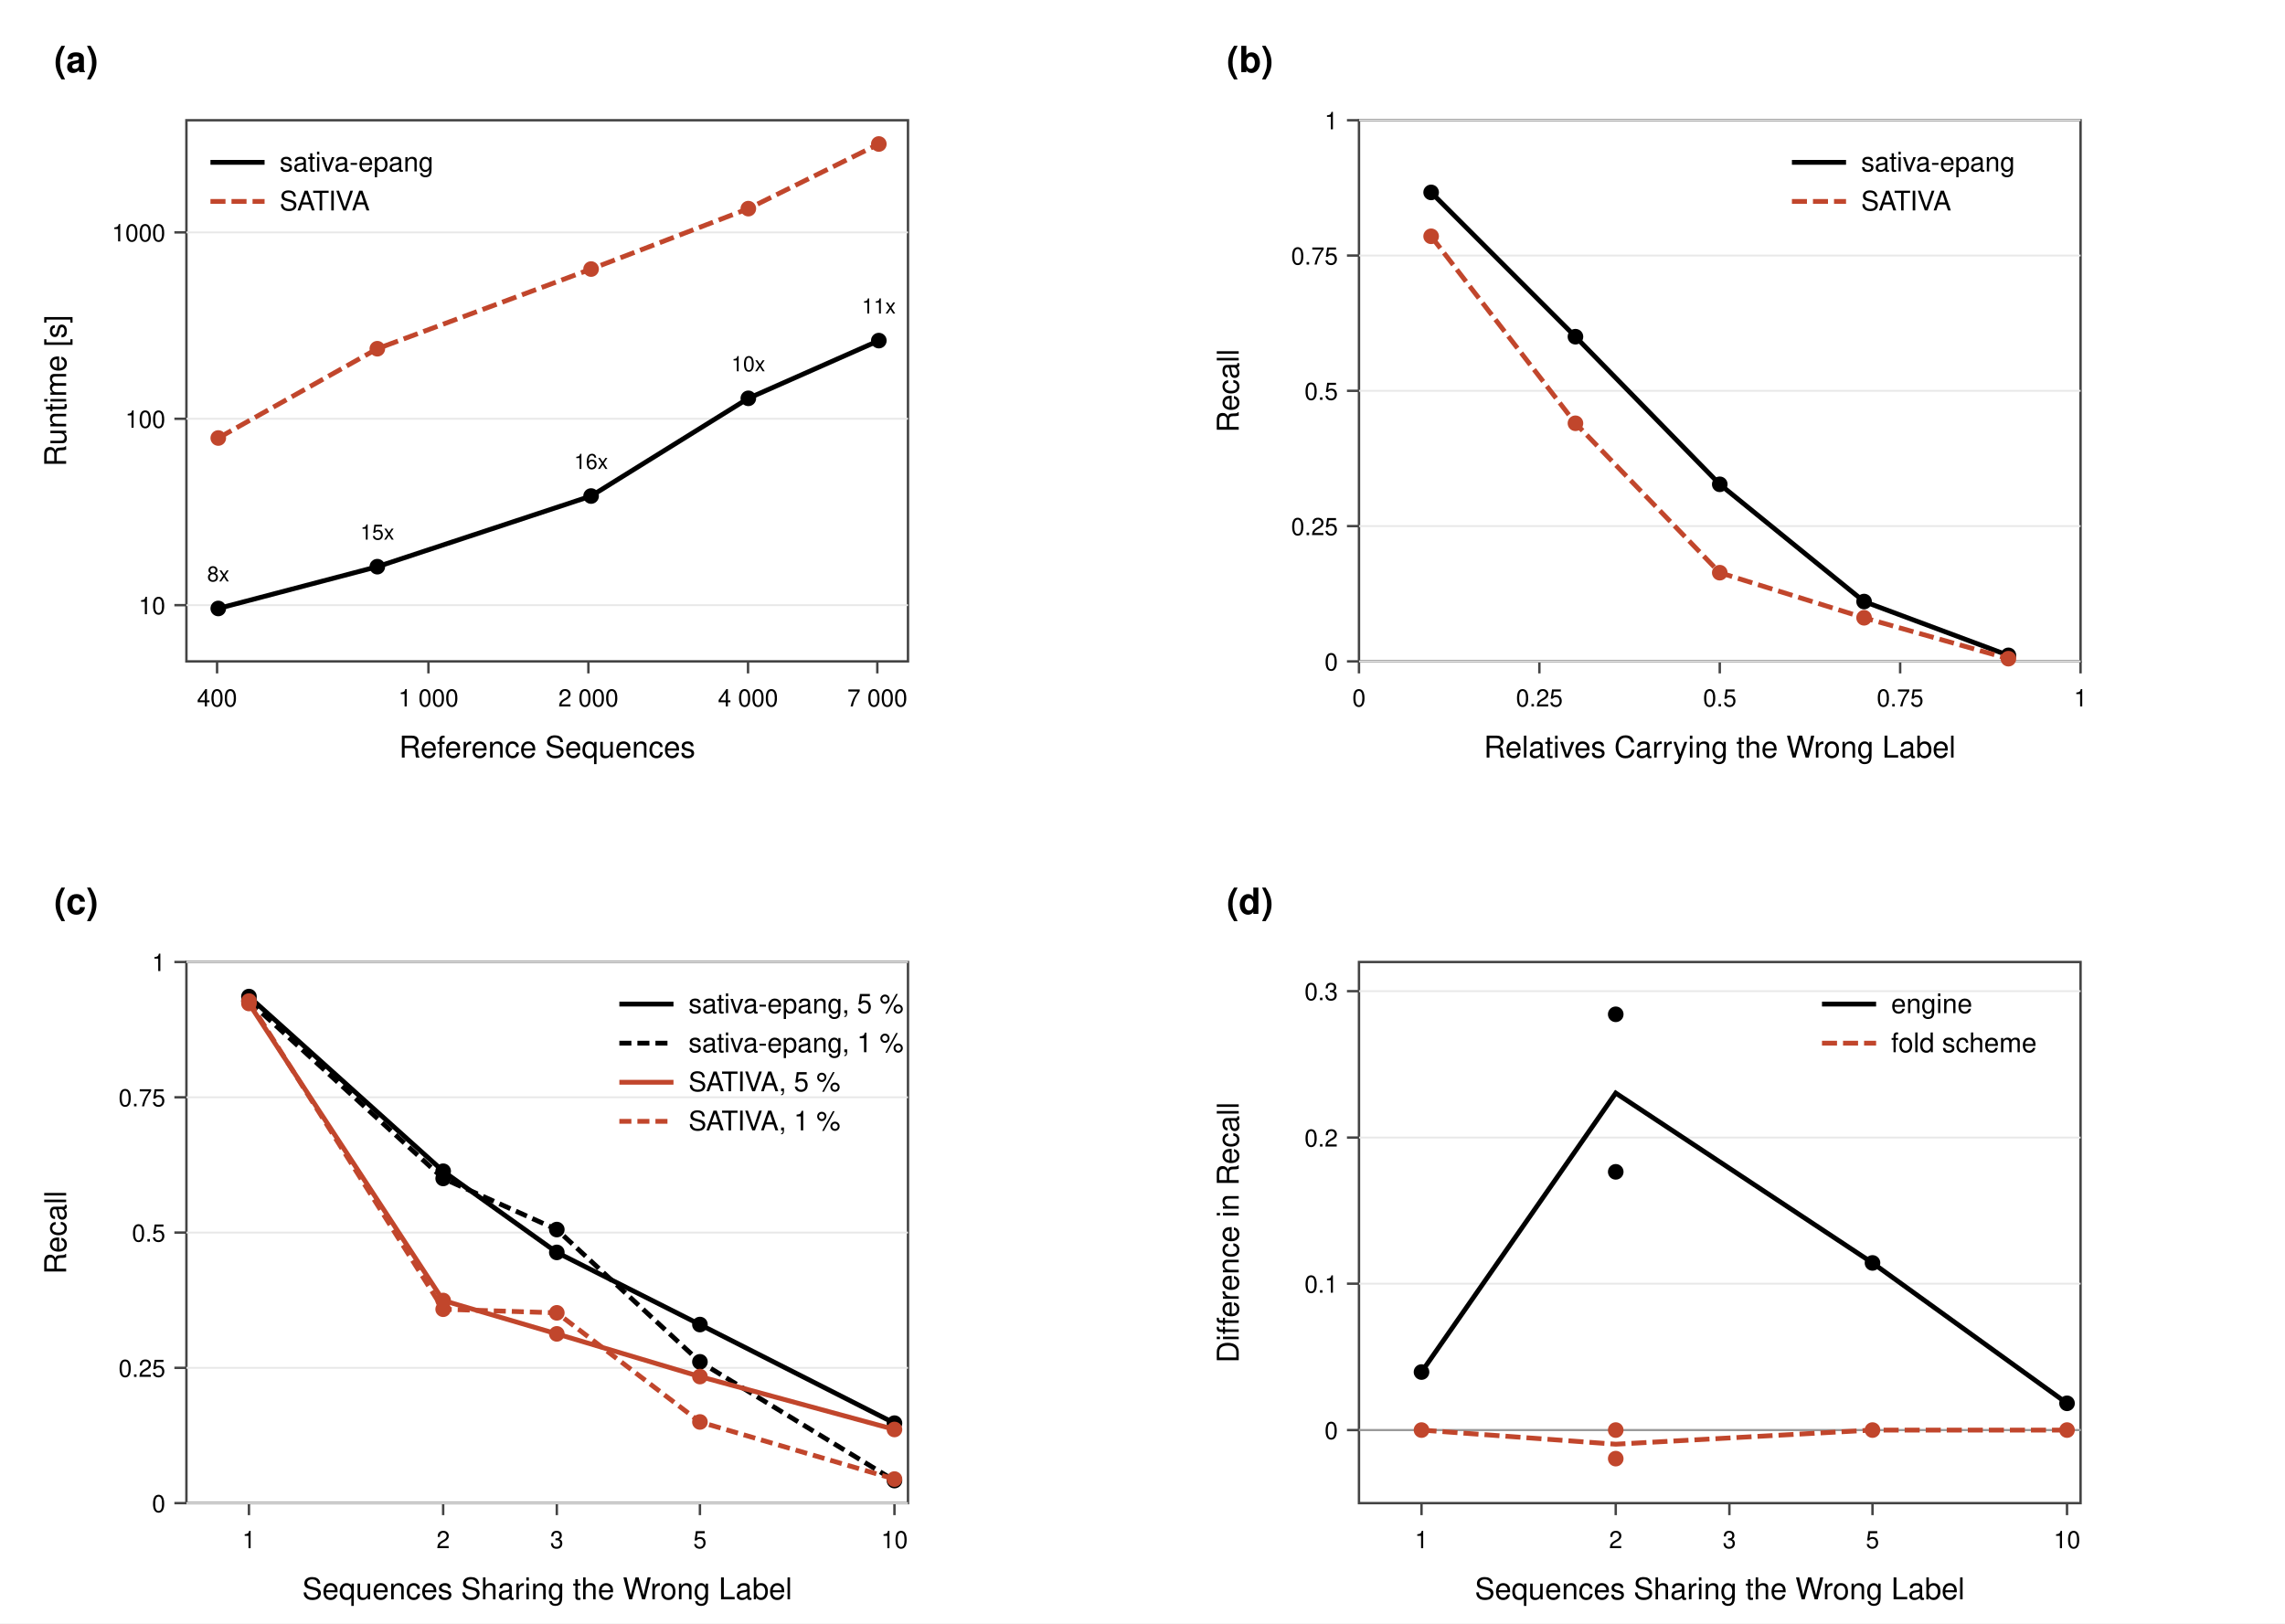
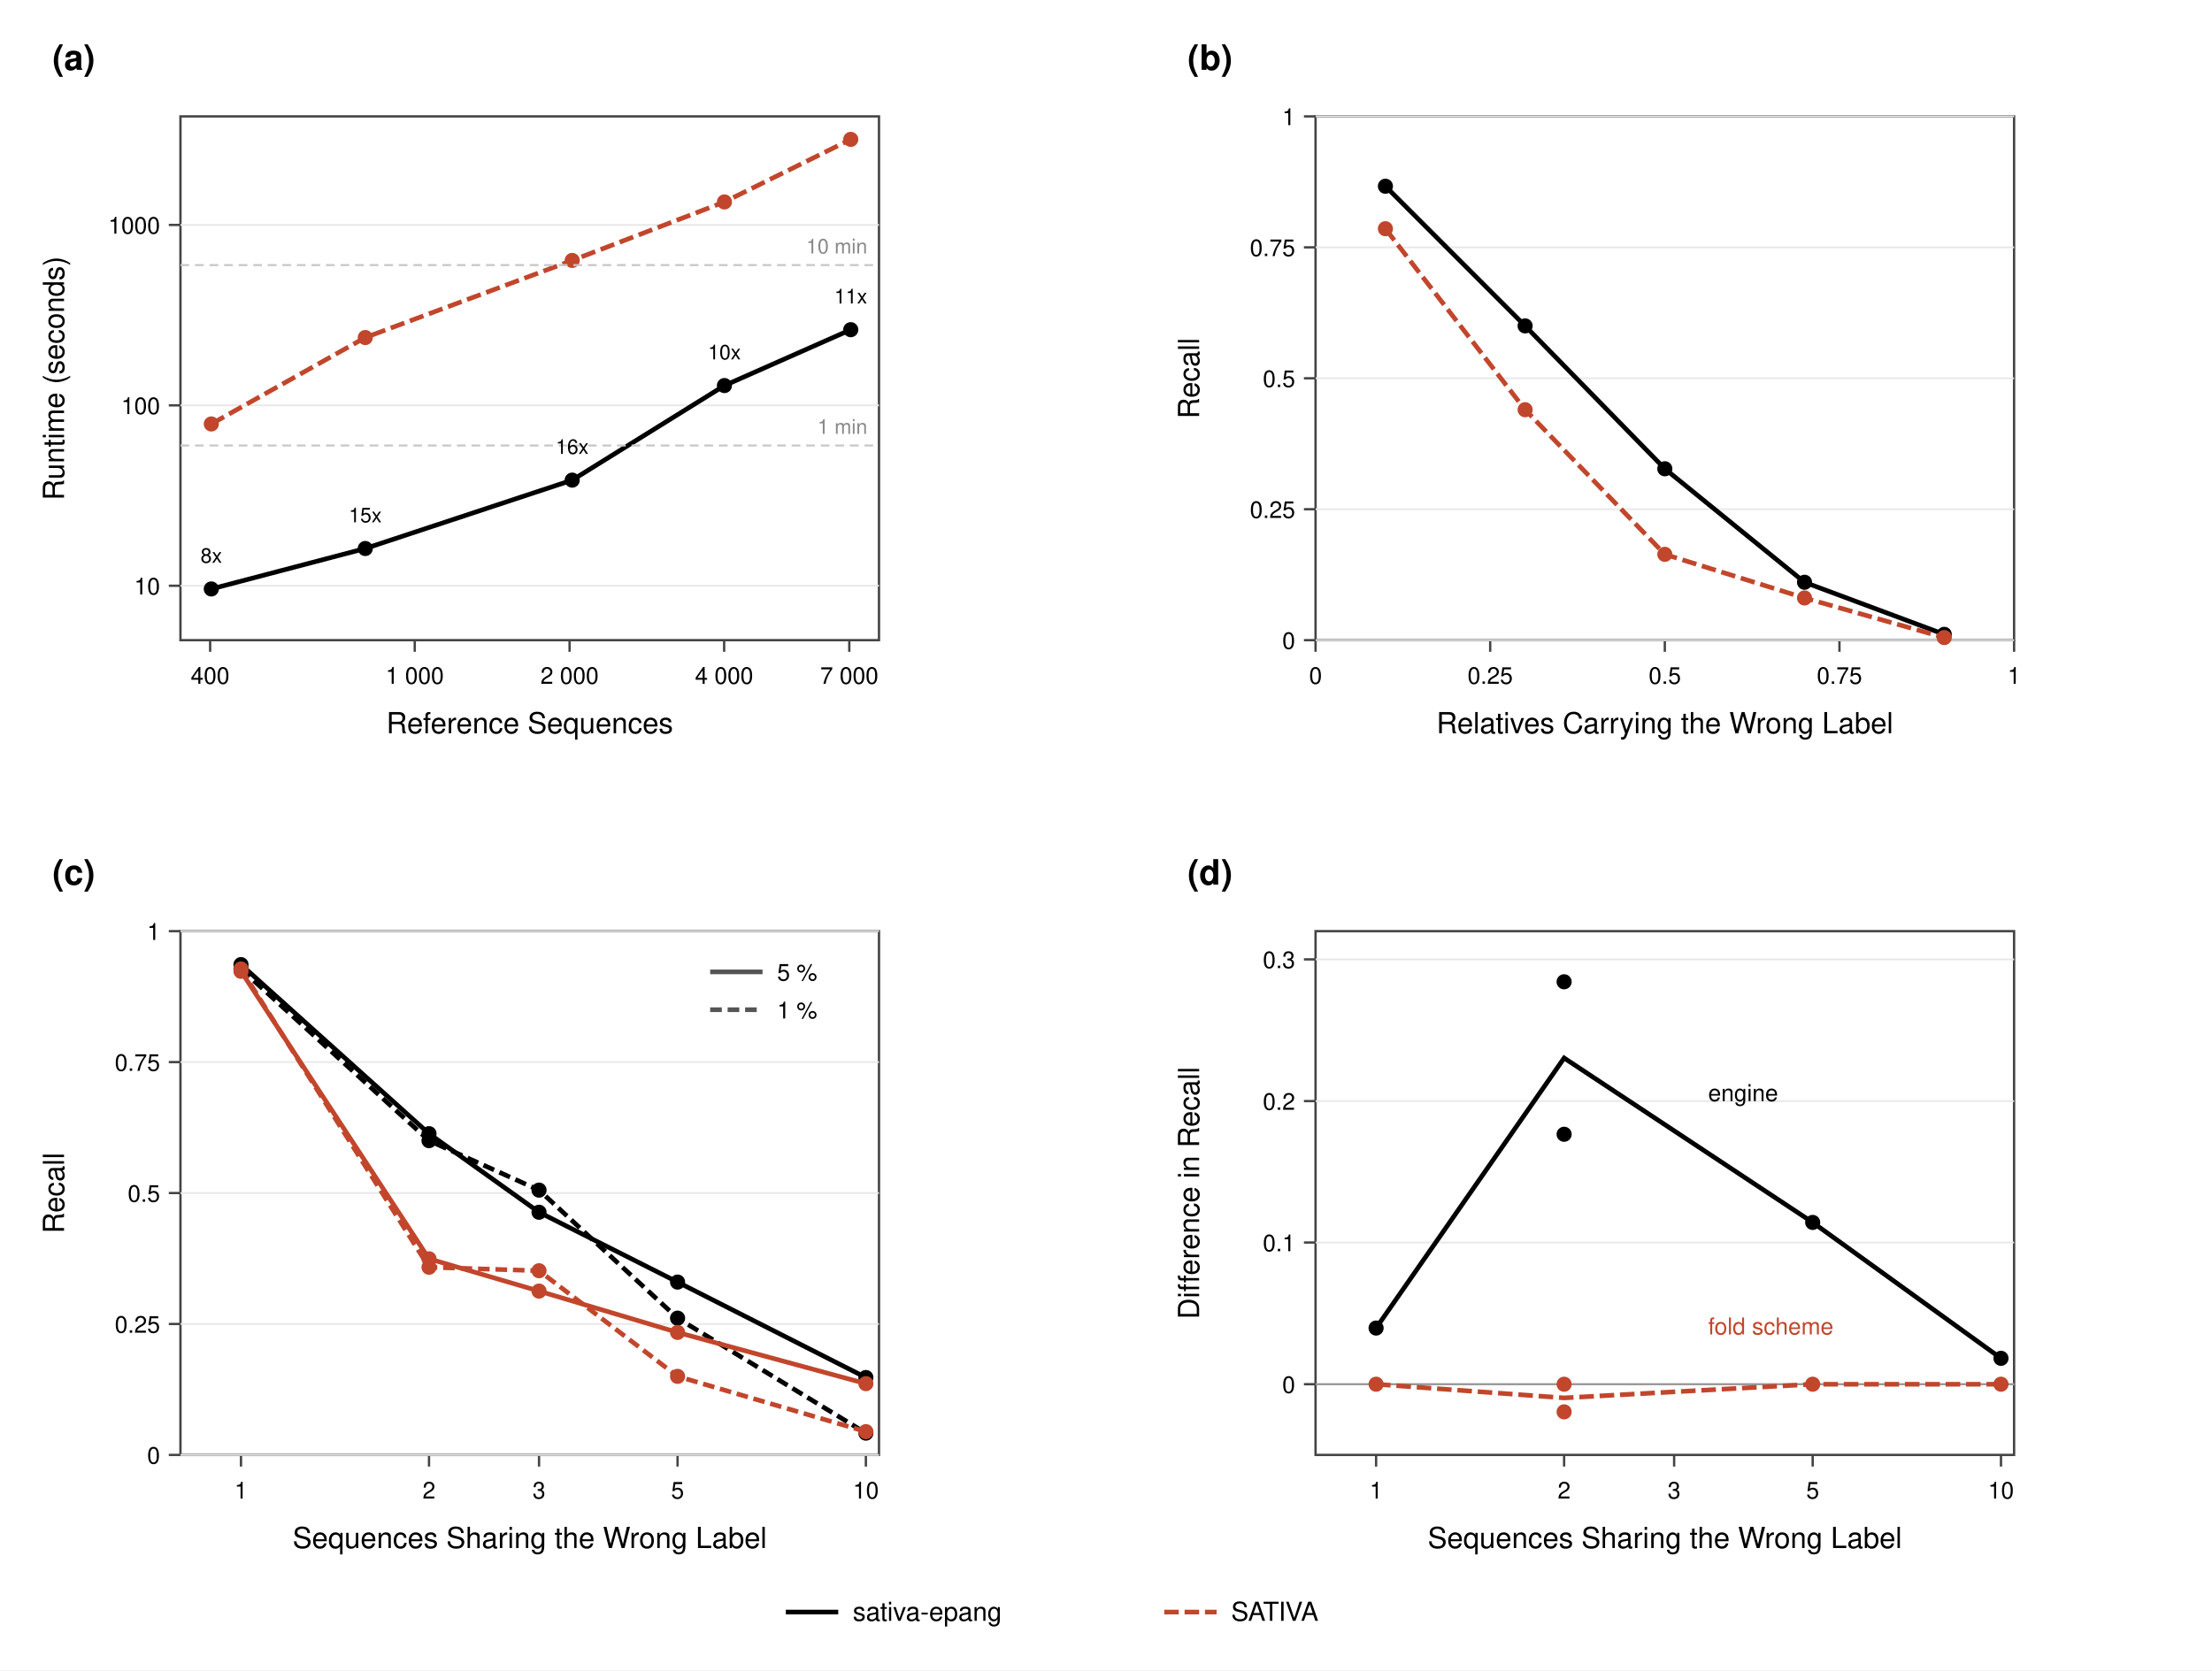
- <svg xmlns="http://www.w3.org/2000/svg" width="760" height="540" viewBox="0 0 760 540" font-family="Helvetica,Arial,sans-serif">
-   <rect width="760" height="540" fill="#fff" />
+ <svg xmlns="http://www.w3.org/2000/svg" width="760" height="574" viewBox="0 0 760 574" font-family="Helvetica,Arial,sans-serif">
+   <rect width="760" height="574" fill="#fff" />
  <rect x="62" y="40" width="240" height="180" fill="none" stroke="#444" stroke-width="0.8" />
  <text x="18.0" y="24.0" font-size="12" fill="#000" font-weight="bold" text-anchor="start">(a)</text>
  <text x="182.0" y="252.0" font-size="10" fill="#000" font-weight="normal" text-anchor="middle">Reference Sequences</text>
-   <text x="22.0" y="130.0" font-size="10" fill="#000" font-weight="normal" text-anchor="middle" transform="rotate(-90 22.0 130.0)">Runtime  [s]</text>
+   <text x="22.0" y="130.0" font-size="10" fill="#000" font-weight="normal" text-anchor="middle" transform="rotate(-90 22.0 130.0)">Runtime (seconds)</text>
  <line x1="72.2" y1="220" x2="72.2" y2="224" stroke="#444" stroke-width="0.8" />
  <text x="72.2" y="235.0" font-size="8" fill="#000" font-weight="normal" text-anchor="middle">400</text>
  <line x1="142.5" y1="220" x2="142.5" y2="224" stroke="#444" stroke-width="0.8" />
  <text x="142.5" y="235.0" font-size="8" fill="#000" font-weight="normal" text-anchor="middle">1 000</text>
  <line x1="195.7" y1="220" x2="195.7" y2="224" stroke="#444" stroke-width="0.8" />
  <text x="195.7" y="235.0" font-size="8" fill="#000" font-weight="normal" text-anchor="middle">2 000</text>
  <line x1="248.8" y1="220" x2="248.8" y2="224" stroke="#444" stroke-width="0.8" />
  <text x="248.8" y="235.0" font-size="8" fill="#000" font-weight="normal" text-anchor="middle">4 000</text>
  <line x1="291.8" y1="220" x2="291.8" y2="224" stroke="#444" stroke-width="0.8" />
  <text x="291.8" y="235.0" font-size="8" fill="#000" font-weight="normal" text-anchor="middle">7 000</text>
  <line x1="62" y1="201.3" x2="302" y2="201.3" stroke="#e8e8e8" stroke-width="0.6" />
  <line x1="58" y1="201.3" x2="62" y2="201.3" stroke="#444" stroke-width="0.8" />
  <text x="55.0" y="204.3" font-size="8" fill="#000" font-weight="normal" text-anchor="end">10</text>
  <line x1="62" y1="139.3" x2="302" y2="139.3" stroke="#e8e8e8" stroke-width="0.6" />
  <line x1="58" y1="139.3" x2="62" y2="139.3" stroke="#444" stroke-width="0.8" />
  <text x="55.0" y="142.3" font-size="8" fill="#000" font-weight="normal" text-anchor="end">100</text>
  <line x1="62" y1="77.3" x2="302" y2="77.3" stroke="#e8e8e8" stroke-width="0.6" />
  <line x1="58" y1="77.3" x2="62" y2="77.3" stroke="#444" stroke-width="0.8" />
  <text x="55.0" y="80.3" font-size="8" fill="#000" font-weight="normal" text-anchor="end">1000</text>
  <path d="M72.6,145.7 L125.5,116.0 L196.6,89.5 L248.9,69.4 L292.3,47.9" fill="none" stroke="#c1462c" stroke-width="1.6" stroke-dasharray="5 2" />
  <circle cx="72.6" cy="145.7" r="2.6" fill="#c1462c" />
  <circle cx="125.5" cy="116.0" r="2.6" fill="#c1462c" />
  <circle cx="196.6" cy="89.5" r="2.6" fill="#c1462c" />
  <circle cx="248.9" cy="69.4" r="2.6" fill="#c1462c" />
  <circle cx="292.3" cy="47.9" r="2.6" fill="#c1462c" />
  <path d="M72.6,202.4 L125.5,188.5 L196.6,165.0 L248.9,132.5 L292.3,113.3" fill="none" stroke="#000000" stroke-width="1.6" />
  <circle cx="72.6" cy="202.4" r="2.6" fill="#000000" />
  <circle cx="125.5" cy="188.5" r="2.6" fill="#000000" />
  <circle cx="196.6" cy="165.0" r="2.6" fill="#000000" />
  <circle cx="248.9" cy="132.5" r="2.6" fill="#000000" />
  <circle cx="292.3" cy="113.3" r="2.6" fill="#000000" />
-   <line x1="70" y1="54" x2="88" y2="54" stroke="#000000" stroke-width="1.6" />
-   <text x="93.0" y="57.0" font-size="9" fill="#000" font-weight="normal" text-anchor="start">sativa-epang</text>
-   <line x1="70" y1="67" x2="88" y2="67" stroke="#c1462c" stroke-width="1.6" stroke-dasharray="5 2" />
-   <text x="93.0" y="70.0" font-size="9" fill="#000" font-weight="normal" text-anchor="start">SATIVA</text>
+   <line x1="62" y1="153.1" x2="302" y2="153.1" stroke="#c8c8c8" stroke-width="0.7" stroke-dasharray="3 2" />
+   <text x="298.0" y="149.1" font-size="7" fill="#888" font-weight="normal" text-anchor="end">1 min</text>
+   <line x1="62" y1="91.1" x2="302" y2="91.1" stroke="#c8c8c8" stroke-width="0.7" stroke-dasharray="3 2" />
+   <text x="298.0" y="87.1" font-size="7" fill="#888" font-weight="normal" text-anchor="end">10 min</text>
  <text x="72.6" y="193.4" font-size="7" fill="#000000" font-weight="normal" text-anchor="middle">8x</text>
  <text x="125.5" y="179.5" font-size="7" fill="#000000" font-weight="normal" text-anchor="middle">15x</text>
  <text x="196.6" y="156.0" font-size="7" fill="#000000" font-weight="normal" text-anchor="middle">16x</text>
  <text x="248.9" y="123.5" font-size="7" fill="#000000" font-weight="normal" text-anchor="middle">10x</text>
  <text x="292.3" y="104.3" font-size="7" fill="#000000" font-weight="normal" text-anchor="middle">11x</text>
  <rect x="452" y="40" width="240" height="180" fill="none" stroke="#444" stroke-width="0.8" />
  <text x="408.0" y="24.0" font-size="12" fill="#000" font-weight="bold" text-anchor="start">(b)</text>
  <text x="572.0" y="252.0" font-size="10" fill="#000" font-weight="normal" text-anchor="middle">Relatives Carrying the Wrong Label</text>
  <text x="412.0" y="130.0" font-size="10" fill="#000" font-weight="normal" text-anchor="middle" transform="rotate(-90 412.0 130.0)">Recall</text>
  <line x1="452.0" y1="220" x2="452.0" y2="224" stroke="#444" stroke-width="0.8" />
  <text x="452.0" y="235.0" font-size="8" fill="#000" font-weight="normal" text-anchor="middle">0</text>
  <line x1="512.0" y1="220" x2="512.0" y2="224" stroke="#444" stroke-width="0.8" />
  <text x="512.0" y="235.0" font-size="8" fill="#000" font-weight="normal" text-anchor="middle">0.25</text>
  <line x1="572.0" y1="220" x2="572.0" y2="224" stroke="#444" stroke-width="0.8" />
  <text x="572.0" y="235.0" font-size="8" fill="#000" font-weight="normal" text-anchor="middle">0.5</text>
  <line x1="632.0" y1="220" x2="632.0" y2="224" stroke="#444" stroke-width="0.8" />
  <text x="632.0" y="235.0" font-size="8" fill="#000" font-weight="normal" text-anchor="middle">0.75</text>
  <line x1="692.0" y1="220" x2="692.0" y2="224" stroke="#444" stroke-width="0.8" />
  <text x="692.0" y="235.0" font-size="8" fill="#000" font-weight="normal" text-anchor="middle">1</text>
  <line x1="452" y1="220.0" x2="692" y2="220.0" stroke="#e8e8e8" stroke-width="0.6" />
  <line x1="448" y1="220.0" x2="452" y2="220.0" stroke="#444" stroke-width="0.8" />
  <text x="445.0" y="223.0" font-size="8" fill="#000" font-weight="normal" text-anchor="end">0</text>
  <line x1="452" y1="175.0" x2="692" y2="175.0" stroke="#e8e8e8" stroke-width="0.6" />
  <line x1="448" y1="175.0" x2="452" y2="175.0" stroke="#444" stroke-width="0.8" />
  <text x="445.0" y="178.0" font-size="8" fill="#000" font-weight="normal" text-anchor="end">0.25</text>
  <line x1="452" y1="130.0" x2="692" y2="130.0" stroke="#e8e8e8" stroke-width="0.6" />
  <line x1="448" y1="130.0" x2="452" y2="130.0" stroke="#444" stroke-width="0.8" />
  <text x="445.0" y="133.0" font-size="8" fill="#000" font-weight="normal" text-anchor="end">0.5</text>
  <line x1="452" y1="85.0" x2="692" y2="85.0" stroke="#e8e8e8" stroke-width="0.6" />
  <line x1="448" y1="85.0" x2="452" y2="85.0" stroke="#444" stroke-width="0.8" />
  <text x="445.0" y="88.0" font-size="8" fill="#000" font-weight="normal" text-anchor="end">0.75</text>
  <line x1="452" y1="40.0" x2="692" y2="40.0" stroke="#e8e8e8" stroke-width="0.6" />
  <line x1="448" y1="40.0" x2="452" y2="40.0" stroke="#444" stroke-width="0.8" />
  <text x="445.0" y="43.0" font-size="8" fill="#000" font-weight="normal" text-anchor="end">1</text>
  <path d="M476.0,64.0 L524.0,112.0 L572.0,161.1 L620.0,200.1 L668.0,218.0" fill="none" stroke="#000000" stroke-width="1.6" />
  <circle cx="476.0" cy="64.0" r="2.6" fill="#000000" />
  <circle cx="524.0" cy="112.0" r="2.6" fill="#000000" />
  <circle cx="572.0" cy="161.1" r="2.6" fill="#000000" />
  <circle cx="620.0" cy="200.1" r="2.6" fill="#000000" />
  <circle cx="668.0" cy="218.0" r="2.6" fill="#000000" />
  <path d="M476.0,78.6 L524.0,140.8 L572.0,190.5 L620.0,205.5 L668.0,219.1" fill="none" stroke="#c1462c" stroke-width="1.6" stroke-dasharray="5 2" />
  <circle cx="476.0" cy="78.6" r="2.6" fill="#c1462c" />
  <circle cx="524.0" cy="140.8" r="2.6" fill="#c1462c" />
  <circle cx="572.0" cy="190.5" r="2.6" fill="#c1462c" />
  <circle cx="620.0" cy="205.5" r="2.6" fill="#c1462c" />
  <circle cx="668.0" cy="219.1" r="2.6" fill="#c1462c" />
-   <line x1="596" y1="54" x2="614" y2="54" stroke="#000000" stroke-width="1.6" />
-   <text x="619.0" y="57.0" font-size="9" fill="#000" font-weight="normal" text-anchor="start">sativa-epang</text>
-   <line x1="596" y1="67" x2="614" y2="67" stroke="#c1462c" stroke-width="1.6" stroke-dasharray="5 2" />
-   <text x="619.0" y="70.0" font-size="9" fill="#000" font-weight="normal" text-anchor="start">SATIVA</text>
  <rect x="62" y="320" width="240" height="180" fill="none" stroke="#444" stroke-width="0.8" />
  <text x="18.0" y="304.0" font-size="12" fill="#000" font-weight="bold" text-anchor="start">(c)</text>
  <text x="182.0" y="532.0" font-size="10" fill="#000" font-weight="normal" text-anchor="middle">Sequences Sharing the Wrong Label</text>
  <text x="22.0" y="410.0" font-size="10" fill="#000" font-weight="normal" text-anchor="middle" transform="rotate(-90 22.0 410.0)">Recall</text>
  <line x1="82.8" y1="500" x2="82.8" y2="504" stroke="#444" stroke-width="0.8" />
  <text x="82.8" y="515.0" font-size="8" fill="#000" font-weight="normal" text-anchor="middle">1</text>
  <line x1="147.4" y1="500" x2="147.4" y2="504" stroke="#444" stroke-width="0.8" />
  <text x="147.4" y="515.0" font-size="8" fill="#000" font-weight="normal" text-anchor="middle">2</text>
  <line x1="185.2" y1="500" x2="185.2" y2="504" stroke="#444" stroke-width="0.8" />
  <text x="185.2" y="515.0" font-size="8" fill="#000" font-weight="normal" text-anchor="middle">3</text>
  <line x1="232.8" y1="500" x2="232.8" y2="504" stroke="#444" stroke-width="0.8" />
  <text x="232.8" y="515.0" font-size="8" fill="#000" font-weight="normal" text-anchor="middle">5</text>
  <line x1="297.5" y1="500" x2="297.5" y2="504" stroke="#444" stroke-width="0.8" />
  <text x="297.5" y="515.0" font-size="8" fill="#000" font-weight="normal" text-anchor="middle">10</text>
  <line x1="62" y1="500.0" x2="302" y2="500.0" stroke="#e8e8e8" stroke-width="0.6" />
  <line x1="58" y1="500.0" x2="62" y2="500.0" stroke="#444" stroke-width="0.8" />
  <text x="55.0" y="503.0" font-size="8" fill="#000" font-weight="normal" text-anchor="end">0</text>
  <line x1="62" y1="455.0" x2="302" y2="455.0" stroke="#e8e8e8" stroke-width="0.6" />
  <line x1="58" y1="455.0" x2="62" y2="455.0" stroke="#444" stroke-width="0.8" />
  <text x="55.0" y="458.0" font-size="8" fill="#000" font-weight="normal" text-anchor="end">0.25</text>
  <line x1="62" y1="410.0" x2="302" y2="410.0" stroke="#e8e8e8" stroke-width="0.6" />
  <line x1="58" y1="410.0" x2="62" y2="410.0" stroke="#444" stroke-width="0.8" />
  <text x="55.0" y="413.0" font-size="8" fill="#000" font-weight="normal" text-anchor="end">0.5</text>
  <line x1="62" y1="365.0" x2="302" y2="365.0" stroke="#e8e8e8" stroke-width="0.6" />
  <line x1="58" y1="365.0" x2="62" y2="365.0" stroke="#444" stroke-width="0.8" />
  <text x="55.0" y="368.0" font-size="8" fill="#000" font-weight="normal" text-anchor="end">0.75</text>
  <line x1="62" y1="320.0" x2="302" y2="320.0" stroke="#e8e8e8" stroke-width="0.6" />
  <line x1="58" y1="320.0" x2="62" y2="320.0" stroke="#444" stroke-width="0.8" />
  <text x="55.0" y="323.0" font-size="8" fill="#000" font-weight="normal" text-anchor="end">1</text>
  <path d="M82.8,331.5 L147.4,389.6 L185.2,416.6 L232.8,440.6 L297.5,473.4" fill="none" stroke="#000000" stroke-width="1.6" />
  <circle cx="82.8" cy="331.5" r="2.6" fill="#000000" />
  <circle cx="147.4" cy="389.6" r="2.6" fill="#000000" />
  <circle cx="185.2" cy="416.6" r="2.6" fill="#000000" />
  <circle cx="232.8" cy="440.6" r="2.6" fill="#000000" />
  <circle cx="297.5" cy="473.4" r="2.6" fill="#000000" />
  <path d="M82.8,333.0 L147.4,392.0 L185.2,409.0 L232.8,453.0 L297.5,492.5" fill="none" stroke="#000000" stroke-width="1.6" stroke-dasharray="4 2" />
  <circle cx="82.8" cy="333.0" r="2.6" fill="#000000" />
  <circle cx="147.4" cy="392.0" r="2.6" fill="#000000" />
  <circle cx="185.2" cy="409.0" r="2.6" fill="#000000" />
  <circle cx="232.8" cy="453.0" r="2.6" fill="#000000" />
  <circle cx="297.5" cy="492.5" r="2.6" fill="#000000" />
  <path d="M82.8,333.8 L147.4,432.6 L185.2,443.7 L232.8,457.9 L297.5,475.5" fill="none" stroke="#c1462c" stroke-width="1.6" />
  <circle cx="82.8" cy="333.8" r="2.6" fill="#c1462c" />
  <circle cx="147.4" cy="432.6" r="2.6" fill="#c1462c" />
  <circle cx="185.2" cy="443.7" r="2.6" fill="#c1462c" />
  <circle cx="232.8" cy="457.9" r="2.6" fill="#c1462c" />
  <circle cx="297.5" cy="475.5" r="2.6" fill="#c1462c" />
  <path d="M82.8,333.0 L147.4,435.5 L185.2,436.7 L232.8,473.0 L297.5,492.0" fill="none" stroke="#c1462c" stroke-width="1.6" stroke-dasharray="4 2" />
  <circle cx="82.8" cy="333.0" r="2.6" fill="#c1462c" />
  <circle cx="147.4" cy="435.5" r="2.6" fill="#c1462c" />
  <circle cx="185.2" cy="436.7" r="2.6" fill="#c1462c" />
  <circle cx="232.8" cy="473.0" r="2.6" fill="#c1462c" />
  <circle cx="297.5" cy="492.0" r="2.6" fill="#c1462c" />
-   <line x1="206" y1="334" x2="224" y2="334" stroke="#000000" stroke-width="1.6" />
-   <text x="229.0" y="337.0" font-size="9" fill="#000" font-weight="normal" text-anchor="start">sativa-epang, 5 %</text>
-   <line x1="206" y1="347" x2="224" y2="347" stroke="#000000" stroke-width="1.6" stroke-dasharray="4 2" />
-   <text x="229.0" y="350.0" font-size="9" fill="#000" font-weight="normal" text-anchor="start">sativa-epang, 1 %</text>
-   <line x1="206" y1="360" x2="224" y2="360" stroke="#c1462c" stroke-width="1.6" />
-   <text x="229.0" y="363.0" font-size="9" fill="#000" font-weight="normal" text-anchor="start">SATIVA, 5 %</text>
-   <line x1="206" y1="373" x2="224" y2="373" stroke="#c1462c" stroke-width="1.6" stroke-dasharray="4 2" />
-   <text x="229.0" y="376.0" font-size="9" fill="#000" font-weight="normal" text-anchor="start">SATIVA, 1 %</text>
+   <line x1="244" y1="334" x2="262" y2="334" stroke="#555" stroke-width="1.6" />
+   <text x="267.0" y="337.0" font-size="8" fill="#000" font-weight="normal" text-anchor="start">5 %</text>
+   <line x1="244" y1="347" x2="262" y2="347" stroke="#555" stroke-width="1.6" stroke-dasharray="4 2" />
+   <text x="267.0" y="350.0" font-size="8" fill="#000" font-weight="normal" text-anchor="start">1 %</text>
  <rect x="452" y="320" width="240" height="180" fill="none" stroke="#444" stroke-width="0.8" />
  <text x="408.0" y="304.0" font-size="12" fill="#000" font-weight="bold" text-anchor="start">(d)</text>
  <text x="572.0" y="532.0" font-size="10" fill="#000" font-weight="normal" text-anchor="middle">Sequences Sharing the Wrong Label</text>
  <text x="412.0" y="410.0" font-size="10" fill="#000" font-weight="normal" text-anchor="middle" transform="rotate(-90 412.0 410.0)">Difference in Recall</text>
  <line x1="472.8" y1="500" x2="472.8" y2="504" stroke="#444" stroke-width="0.8" />
  <text x="472.8" y="515.0" font-size="8" fill="#000" font-weight="normal" text-anchor="middle">1</text>
  <line x1="537.4" y1="500" x2="537.4" y2="504" stroke="#444" stroke-width="0.8" />
  <text x="537.4" y="515.0" font-size="8" fill="#000" font-weight="normal" text-anchor="middle">2</text>
  <line x1="575.2" y1="500" x2="575.2" y2="504" stroke="#444" stroke-width="0.8" />
  <text x="575.2" y="515.0" font-size="8" fill="#000" font-weight="normal" text-anchor="middle">3</text>
  <line x1="622.8" y1="500" x2="622.8" y2="504" stroke="#444" stroke-width="0.8" />
  <text x="622.8" y="515.0" font-size="8" fill="#000" font-weight="normal" text-anchor="middle">5</text>
  <line x1="687.5" y1="500" x2="687.5" y2="504" stroke="#444" stroke-width="0.8" />
  <text x="687.5" y="515.0" font-size="8" fill="#000" font-weight="normal" text-anchor="middle">10</text>
  <line x1="452" y1="475.7" x2="692" y2="475.7" stroke="#e8e8e8" stroke-width="0.6" />
  <line x1="448" y1="475.7" x2="452" y2="475.7" stroke="#444" stroke-width="0.8" />
  <text x="445.0" y="478.7" font-size="8" fill="#000" font-weight="normal" text-anchor="end">0</text>
  <line x1="452" y1="427.0" x2="692" y2="427.0" stroke="#e8e8e8" stroke-width="0.6" />
  <line x1="448" y1="427.0" x2="452" y2="427.0" stroke="#444" stroke-width="0.8" />
  <text x="445.0" y="430.0" font-size="8" fill="#000" font-weight="normal" text-anchor="end">0.1</text>
  <line x1="452" y1="378.4" x2="692" y2="378.4" stroke="#e8e8e8" stroke-width="0.6" />
  <line x1="448" y1="378.4" x2="452" y2="378.4" stroke="#444" stroke-width="0.8" />
  <text x="445.0" y="381.4" font-size="8" fill="#000" font-weight="normal" text-anchor="end">0.2</text>
  <line x1="452" y1="329.7" x2="692" y2="329.7" stroke="#e8e8e8" stroke-width="0.6" />
  <line x1="448" y1="329.7" x2="452" y2="329.7" stroke="#444" stroke-width="0.8" />
  <text x="445.0" y="332.7" font-size="8" fill="#000" font-weight="normal" text-anchor="end">0.3</text>
  <line x1="452" y1="475.7" x2="692" y2="475.7" stroke="#999" stroke-width="0.7" />
  <circle cx="472.8" cy="456.4" r="2.6" fill="#000000" />
  <circle cx="537.4" cy="389.8" r="2.6" fill="#000000" />
  <circle cx="537.4" cy="337.4" r="2.6" fill="#000000" />
  <circle cx="622.8" cy="420.1" r="2.6" fill="#000000" />
  <circle cx="687.5" cy="466.8" r="2.6" fill="#000000" />
  <path d="M472.8,456.4 L537.4,363.6 L622.8,420.1 L687.5,466.8" fill="none" stroke="#000000" stroke-width="1.6" />
  <circle cx="472.8" cy="475.7" r="2.6" fill="#c1462c" />
  <circle cx="537.4" cy="485.2" r="2.6" fill="#c1462c" />
  <circle cx="537.4" cy="475.7" r="2.6" fill="#c1462c" />
  <circle cx="622.8" cy="475.7" r="2.6" fill="#c1462c" />
  <circle cx="687.5" cy="475.7" r="2.6" fill="#c1462c" />
  <path d="M472.8,475.7 L537.4,480.4 L622.8,475.7 L687.5,475.7" fill="none" stroke="#c1462c" stroke-width="1.6" stroke-dasharray="5 2" />
-   <line x1="606" y1="334" x2="624" y2="334" stroke="#000000" stroke-width="1.6" />
-   <text x="629.0" y="337.0" font-size="9" fill="#000" font-weight="normal" text-anchor="start">engine</text>
-   <line x1="606" y1="347" x2="624" y2="347" stroke="#c1462c" stroke-width="1.6" stroke-dasharray="5 2" />
-   <text x="629.0" y="350.0" font-size="9" fill="#000" font-weight="normal" text-anchor="start">fold scheme</text>
+   <text x="586.9" y="378.4" font-size="8" fill="#000000" font-weight="normal" text-anchor="start">engine</text>
+   <text x="586.9" y="458.6" font-size="8" fill="#c1462c" font-weight="normal" text-anchor="start">fold scheme</text>
+   <line x1="270.0" y1="554" x2="288.0" y2="554" stroke="#000000" stroke-width="1.6" />
+   <text x="293.0" y="557.0" font-size="9" fill="#000" font-weight="normal" text-anchor="start">sativa-epang</text>
+   <line x1="400.0" y1="554" x2="418.0" y2="554" stroke="#c1462c" stroke-width="1.6" stroke-dasharray="5 2" />
+   <text x="423.0" y="557.0" font-size="9" fill="#000" font-weight="normal" text-anchor="start">SATIVA</text>
</svg>
